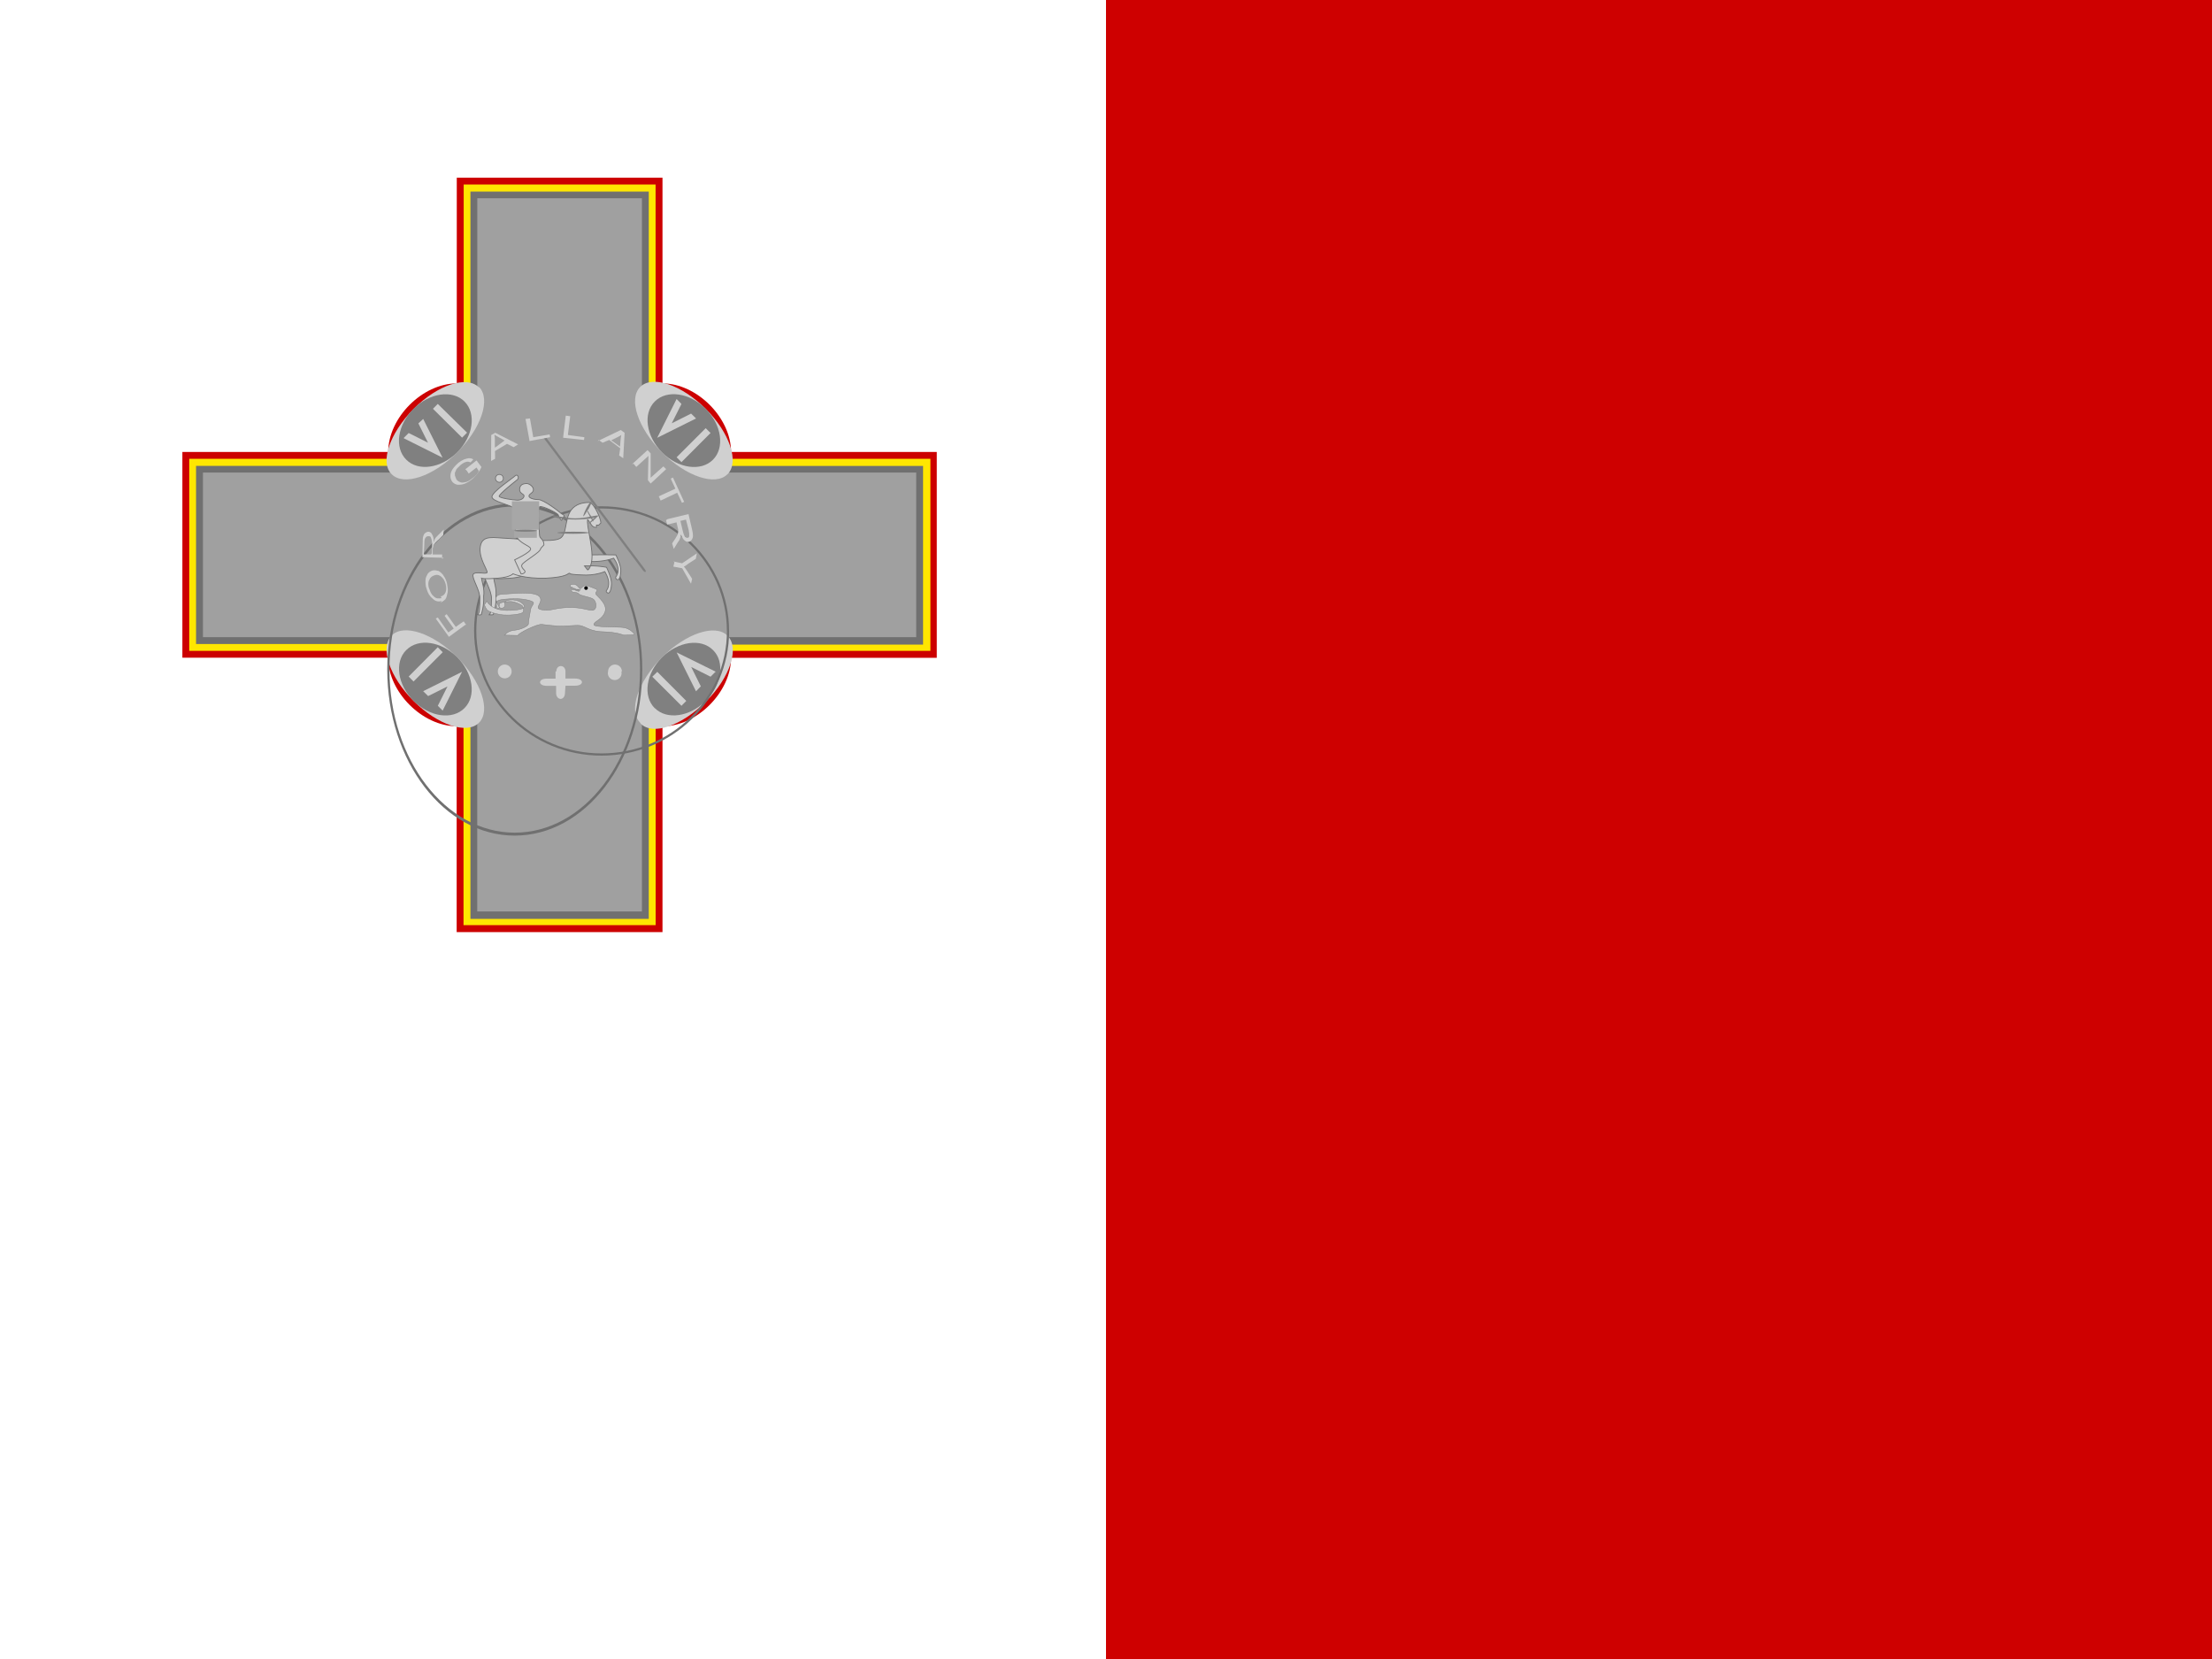
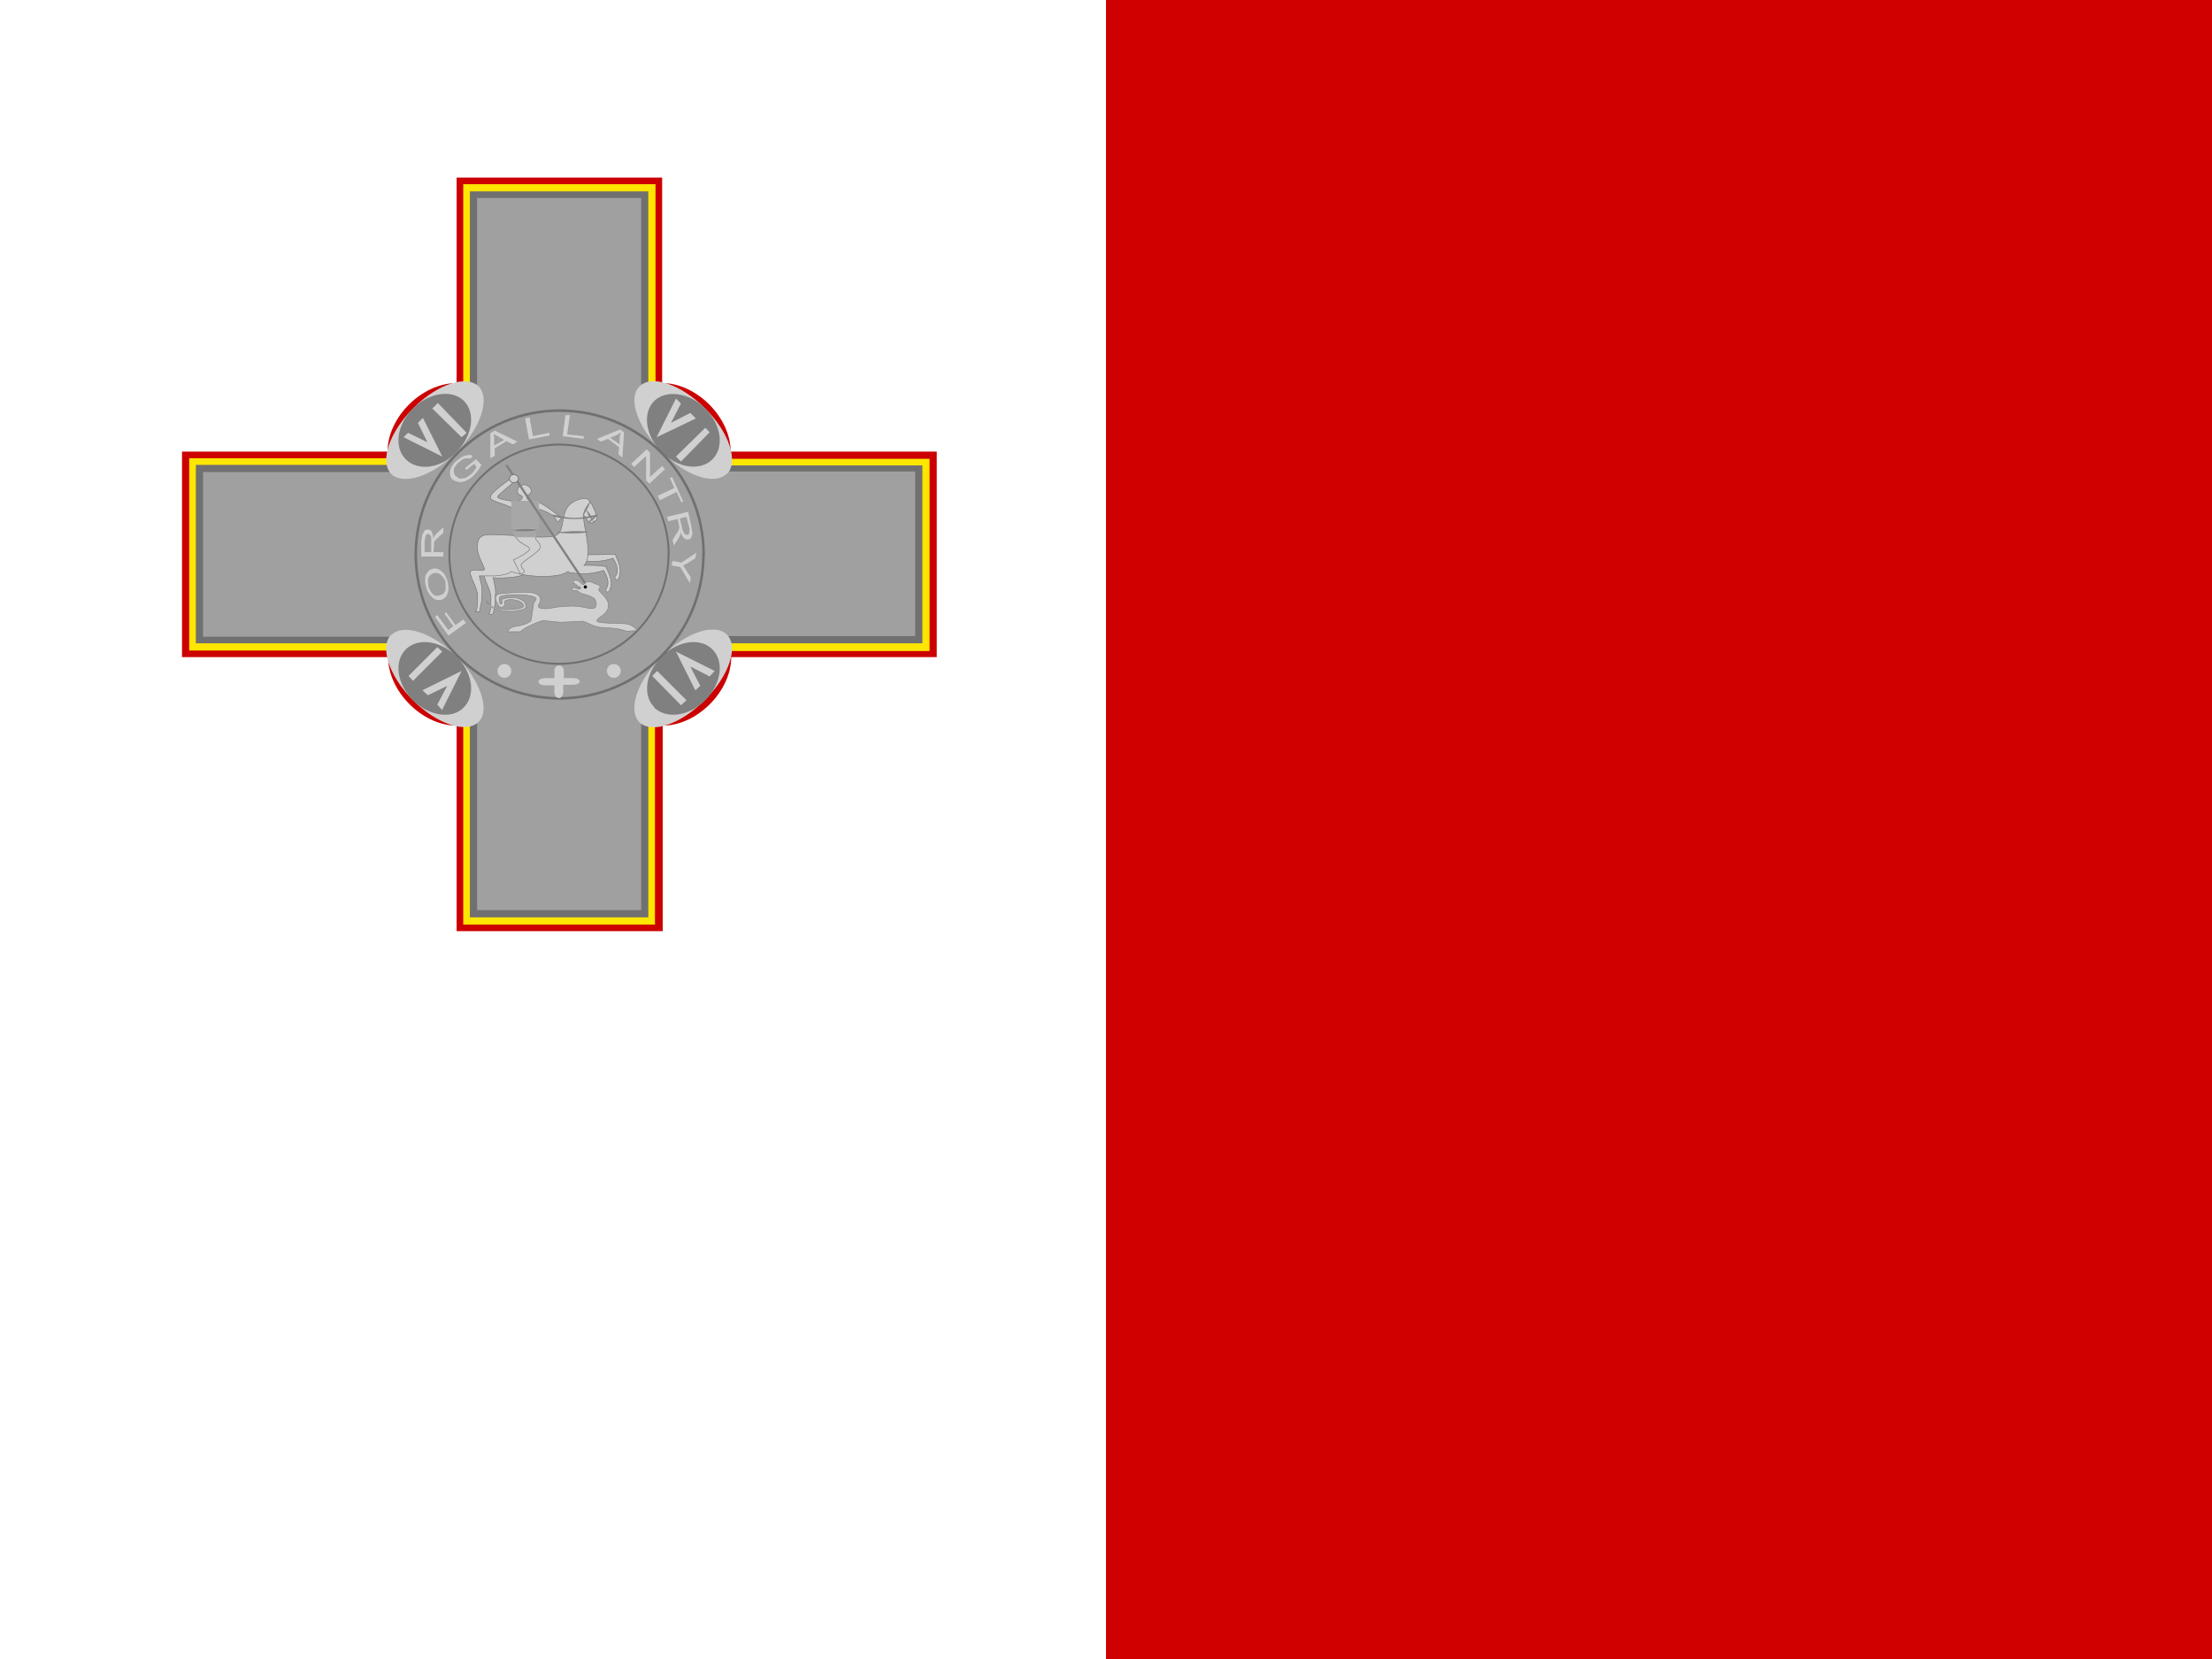
- <svg xmlns="http://www.w3.org/2000/svg" height="480" width="640" viewBox="0 0 640 480">
+ <svg xmlns="http://www.w3.org/2000/svg" id="flag-icon-css-mt" viewBox="0 0 640 480">
  <g fill-rule="evenodd" stroke-width="1pt">
    <path fill="#ce0000" d="M320 0h320v480H320z" />
    <path fill="#fff" d="M0 0h320v480H0z" />
  </g>
-   <g transform="matrix(1.6 0 0 1.6 -12.4 -30.8)">
-     <path d="M104.82 108.07c0 .8-.9 1.46-2.04 1.46-1.14 0-2.05-.65-2.05-1.46 0-.8.9-1.47 2.04-1.47 1.14 0 2.05.66 2.05 1.47z" fill-rule="evenodd" fill="#f1eeee" />
-     <path d="M40.73 100.98v37.2h37.2c0 6.2 6.2 12.4 12.4 12.4v37.22h37.22v-37.2c6.2 0 12.4-6.2 12.4-12.4h37.2v-37.22h-37.2c0-6.2-6.2-12.4-12.4-12.4v-37.2h-37.2v37.2c-6.2 0-12.4 6.2-12.4 12.4H40.72z" fill-rule="evenodd" fill="#c00" />
-     <path d="M41.97 102.22v34.73h37.2c0 6.2 6.2 12.4 12.4 12.4v37.2h34.74v-37.2c6.2 0 12.4-6.2 12.4-12.4H176v-34.73h-37.3c0-6.2-6.2-12.4-12.4-12.4v-37.2H91.6v37.2c-6.2 0-12.4 6.2-12.4 12.4H42z" fill-rule="evenodd" fill="#ffe600" />
-     <path d="M43.2 103.46v32.25h37.22c0 6.2 6.2 12.4 12.4 12.4v37.3h32.25v-37.2c6.2 0 12.4-6.2 12.4-12.4h37.2v-32.3h-37.2c0-6.2-6.2-12.4-12.4-12.4V53.9H92.82v37.2c-6.2 0-12.4 6.2-12.4 12.4h-37.2z" fill-rule="evenodd" fill="#707070" />
-     <path d="M44.45 104.7v29.77h37.2c0 6.2 6.2 12.4 12.4 12.4v37.2h29.78v-37.2c6.2 0 12.4-6.2 12.4-12.4h37.2V104.7h-37.2c0-6.2-6.2-12.4-12.4-12.4V55.1H94.06v37.2c-6.2 0-12.4 6.2-12.4 12.4h-37.2z" fill-rule="evenodd" fill="#a0a0a0" />
+   <g transform="translate(-12.4 -30.8) scale(1.5986)">
+     <path fill="#f1eeee" fill-rule="evenodd" d="M104.8 108c0 .9-.9 1.5-2 1.5-1.2 0-2-.6-2-1.4 0-.8.8-1.5 2-1.5 1.1 0 2 .7 2 1.5z" />
+     <path fill="#c00" fill-rule="evenodd" d="M40.7 101v37.2H78c0 6.2 6.2 12.4 12.4 12.4v37.2h37.3v-37.2c6.2 0 12.4-6.2 12.4-12.4h37.2V101H140c0-6.2-6.2-12.4-12.4-12.4V51.4H90.4v37.2c-6.3 0-12.5 6.2-12.5 12.4H40.7z" />
+     <path fill="#ffe600" fill-rule="evenodd" d="M42 102.2V137h37.2c0 6.2 6.2 12.4 12.4 12.4v37.2h34.7v-37.1c6.2 0 12.4-6.2 12.4-12.4H176v-34.8h-37.2c0-6.2-6.2-12.4-12.4-12.4V52.6H91.6v37.2c-6.2 0-12.4 6.2-12.4 12.4H42z" />
+     <path fill="#707070" fill-rule="evenodd" d="M43.2 103.5v32.2h37.2c0 6.2 6.2 12.4 12.4 12.4v37.2h32.3v-37.2c6.2 0 12.4-6.2 12.4-12.4h37.2v-32.2h-37.2c0-6.2-6.2-12.4-12.4-12.4V53.9H92.8V91c-6.2 0-12.4 6.2-12.4 12.4H43.2z" />
+     <path fill="#a0a0a0" fill-rule="evenodd" d="M44.5 104.7v29.8h37.2c0 6.2 6.2 12.4 12.4 12.4V184h29.7v-37.2c6.2 0 12.4-6.2 12.4-12.4h37.2v-29.8h-37.2c0-6.2-6.2-12.4-12.4-12.4V55.1H94.1v37.2c-6.2 0-12.4 6.2-12.4 12.4H44.4z" />
    <g fill-rule="evenodd">
-       <path d="M94.37 89.22c2.18 2.18.4 7.48-3.95 11.84s-9.66 6.13-11.84 3.95c-2.18-2.1-.4-7.4 3.95-11.8s9.66-6.1 11.84-3.9z" fill="#d0d0d0" />
-       <path d="M91.74 91.85c2.18 2.18 1.6 6.3-1.32 9.2s-7.03 3.5-9.2 1.33c-2.2-2.18-1.6-6.3 1.3-9.2s7.04-3.5 9.22-1.33z" fill="gray" />
-       <path d="M80.77 98.43l.88-.88 3.5 1.76-1.75-3.5.88-.8 3.5 7-7-3.5zm5.27-5.26l.87-.88 5.3 5.2-.9.9z" fill="#d0d0d0" />
+       <path fill="#d0d0d0" d="M94.4 89.2c2.1 2.2.4 7.5-4 11.9s-9.6 6-11.8 4c-2.2-2.3-.4-7.6 4-12s9.6-6 11.8-3.9z" />
+       <path fill="gray" d="M91.7 91.8c2.2 2.2 1.6 6.3-1.3 9.3s-7 3.5-9.2 1.3c-2.2-2.2-1.6-6.3 1.3-9.2s7-3.5 9.2-1.4z" />
+       <path fill="#d0d0d0" d="M80.8 98.4l.8-.8 3.5 1.7-1.7-3.5.9-.9 3.5 7-7-3.5zm5.2-5.2l1-1 5.2 5.4-.9.8z" />
    </g>
    <g fill-rule="evenodd">
-       <path d="M139.3 105c-2.17 2.2-7.47.42-11.83-3.94s-6.13-9.66-3.95-11.84c2.18-2.18 7.48-.4 11.84 3.95s6.13 9.66 3.95 11.84z" fill="#d0d0d0" />
-       <path d="M136.68 102.38c-2.18 2.18-6.3 1.6-9.2-1.32s-3.5-7.03-1.33-9.2c2.18-2.2 6.3-1.6 9.2 1.3s3.5 7.04 1.33 9.22z" fill="gray" />
-       <path d="M130.1 91.4l.88.9-1.76 3.5 3.5-1.76.9.88-7.03 3.5 3.5-7zm5.26 5.28l.88.87-5.26 5.27-.88-.88z" fill="#d0d0d0" />
+       <path fill="#d0d0d0" d="M139.3 105c-2.2 2.2-7.5.4-11.8-4s-6.2-9.6-4-11.8c2.2-2.2 7.5-.4 11.9 4s6 9.6 4 11.8z" />
+       <path fill="gray" d="M136.7 102.4c-2.2 2.2-6.3 1.6-9.2-1.3s-3.5-7-1.4-9.2c2.2-2.2 6.4-1.6 9.3 1.3s3.5 7 1.3 9.2z" />
+       <path fill="#d0d0d0" d="M130.1 91.4l.9.9-1.8 3.5 3.5-1.8 1 1-7.1 3.4 3.5-7zm5.3 5.3l.8.8-5.2 5.3-.9-.9z" />
    </g>
    <g fill-rule="evenodd">
-       <path d="M123.52 149.95c-2.18-2.18-.4-7.48 3.95-11.84s9.66-6.1 11.84-3.9c2.2 2.2.5 7.5-3.9 11.9s-9.6 6.2-11.8 4z" fill="#d0d0d0" />
-       <path d="M126.15 147.32c-2.18-2.18-1.6-6.3 1.32-9.2s7.03-3.5 9.2-1.33c2.2 2.1 1.6 6.3-1.3 9.2s-7.04 3.5-9.22 1.3z" fill="gray" />
-       <path d="M137.12 140.74l-.88.88-3.5-1.76 1.74 3.5-.87.9-3.5-7.03 7.1 3.5zm-5.27 5.26l-.87.88-5.27-5.26.9-.88z" fill="#d0d0d0" />
+       <path fill="#d0d0d0" d="M123.5 150c-2.2-2.2-.4-7.5 4-11.9s9.6-6.1 11.8-4c2.2 2.2.4 7.5-4 11.9s-9.6 6.1-11.8 4z" />
+       <path fill="gray" d="M126.2 147.3c-2.2-2.2-1.6-6.3 1.3-9.2s7-3.5 9.2-1.3c2.2 2.2 1.6 6.3-1.3 9.2s-7 3.5-9.3 1.3z" />
+       <path fill="#d0d0d0" d="M137.1 140.7l-.9 1-3.5-1.8 1.8 3.5-.9.8-3.5-7 7 3.5zM132 146l-1 .9-5.2-5.3.9-.9z" />
    </g>
    <g fill-rule="evenodd">
-       <path d="M78.58 134.16c2.18-2.18 7.5-.4 11.84 3.94s6.13 9.66 3.95 11.84c-2.18 2.18-7.48.42-11.84-3.94s-6.12-9.66-3.95-11.84z" fill="#d0d0d0" />
-       <path d="M81.22 136.8c2.18-2.2 6.3-1.6 9.2 1.3s3.5 7.03 1.32 9.2c-2.18 2.2-6.3 1.6-9.2-1.3s-3.5-7.03-1.33-9.2z" fill="gray" />
-       <path d="M87.8 147.75l-.88-.87 1.75-3.5-3.5 1.74-.9-.88 7.03-3.5-3.5 7zm-5.27-5.26l-.88-.9 5.26-5.3.9.9z" fill="#d0d0d0" />
+       <path fill="#d0d0d0" d="M78.6 134.2c2.2-2.2 7.5-.4 11.8 3.9s6.1 9.7 4 11.8c-2.2 2.2-7.5.5-11.9-3.9s-6-9.7-4-11.8z" />
+       <path fill="gray" d="M81.2 136.8c2.2-2.2 6.3-1.6 9.2 1.3s3.5 7 1.3 9.2c-2.1 2.2-6.3 1.6-9.2-1.3s-3.5-7-1.3-9.2z" />
+       <path fill="#d0d0d0" d="M87.8 147.8l-.9-1 1.8-3.4-3.5 1.7-1-.9 7.1-3.5-3.5 7zm-5.3-5.3l-.8-.9 5.2-5.2.9.8z" />
    </g>
-     <path d="M269.3 414.57c0 41.1-34.12 74.4-76.2 74.4s-76.17-33.3-76.17-74.4 34.1-74.4 76.18-74.4 76.2 33.3 76.2 74.4z" transform="matrix(.3 0 0 .4 42.9 -25.5)" stroke="#707070" stroke-width="1pt" fill="none" />
-     <path d="M139.4 133.37c0 12.33-10.25 22.32-22.87 22.32s-22.85-10-22.85-22.4S103.9 111 116.53 111s22.86 10 22.86 22.33z" stroke="#707070" stroke-width=".4" fill="none" />
-     <path d="M100.27 140.67a1.24 1.24 0 1 1-2.5 0 1.24 1.24 0 0 1 2.5 0zm19.84 0a1.24 1.24 0 1 1-2.4 0 1.24 1.24 0 0 1 2.5 0zm-11.9 0v1.3h-1.6c-1.6 0-1.6 1.3 0 1.3h1.7v1.28c0 1.34 1.5 1.5 1.6.1l.1-1.4h1.7c1.7 0 1.7-1.3 0-1.3H110v-1.28c0-1.3-1.65-1.3-1.65 0z" fill-rule="evenodd" fill="#d0d0d0" />
-     <path d="M102.77 122.35v.73s-.4.56-2.87.74c-2.48.17-2.87 0-2.87 0 .07.64.55 1.85.4 3.3.1 1.68-.46 3.2-.46 3.2.06.1-.23.14-.75.1.4-.37.36-1.43.4-2.94.05-1.5-1.56-3.77-1.23-4.4.3-.62 7.3-.73 7.3-.73zm9.84-2.66c2.5-.2 6.5-.1 6.5-.1s1 1.9.9 2.9c0 1-.3 1.9-.8 1.5-.4-.5.2-.4.3-1.5.1-1.2-.8-2.3-.8-2.3s-1.7.7-4.3.6c-2.6-.2-1.4-1.1-1.7-1.2z" fill-rule="evenodd" stroke="#707070" stroke-width=".15" fill="#d0d0d0" />
-     <path d="M113.43 121.58c2.4-.1 4 .26 4 .26s.95 1.9.9 2.97c-.03 1.1-.36 2-.8 1.6-.46-.4.2-.3.28-1.5.1-1.1-.7-2.3-.7-2.3s-1.7.8-4.3.6c-2.6-.1-1.8-.3-2.1-.3-.3 0-.3.7-4.3.9-3.9.1-5.9-.8-5.9-.8s-.4.6-2.8.8c-2.5.2-2.9 0-2.9 0 .1.7.6 1.9.4 3.3.1 1.7-.4 3.2-.4 3.2.1.1-.2.2-.7.1.4-.3.4-1.4.4-2.9.1-1.5-1.5-3.7-1.2-4.4.4-.6 2.1 0 2.5-.3.3-.3-1.6-2.6-1.2-4.8.4-2.1 2.4-1.5 5-1.4 2.5.1 8 .8 9.4 0 1.3-.7.8-3.4 2-5.1.8-1.1 2.1-1.4 3.3-1.4.8 0 2.1 2.9 2.1 3.7l-.4.4h-.4v.4c-.9.1-1-.8-1.6-1.4-.2 1 .8 4.4.8 6.6 0 1.8-.7 2.6-.8 2.5z" fill-rule="evenodd" stroke="#707070" stroke-width=".15" fill="#d0d0d0" />
-     <path d="M105.54 118.4c.03.73-3.17 2.37-3.43 3.02-.2.65.9 1 .5 1.37-.3.3-.6.2-.6.3l-1.2-2.6s3-1.4 2.9-2c-.1-.6-2.2-1-2.6-2.4s-.1-4.4-.4-4.9c-.3-.6-4-1.2-4-2.1 0-.9 3.8-3.4 4.2-3.8.4-.4.8.3.4.7-.4.3-3.3 2.6-3.3 3 0 .3 2.5.7 3.3.7.8 0 1.2-.4 1.2-.8 0-.3-.8-.4-.8-1.1s.4-1.1 1.3-1.1c.4 0 1.2.5 1.2 1.1s-.7.7-.8 1.1c-.1.4.8.7 1.7.7s3.7 2.1 4.1 2.5c.4.3.8.3.4.7s-.1.8-.5.4c-.3-.4-.4-.8-.4-.8 0-.3-3-1.8-3.4-1.5-.4.3 0 4.7 0 5.1 0 .7.8.7.8 1.8z" fill-rule="evenodd" stroke="#707070" stroke-width=".15" fill="#d0d0d0" />
-     <path fill-rule="evenodd" fill="#a7a7a7" d="M100.32 109.9h4.92v5.13h-4.92z" />
-     <rect transform="matrix(.6 .8 -.9 .5 0 0)" fill-rule="evenodd" rx=".45" ry=".2" height=".4" width="30.65" y="-25.67" x="138.6" fill="gray" />
-     <path d="M98.77 105.75a.7.7 0 1 1-1.42 0 .7.7 0 0 1 1.42 0z" fill-rule="evenodd" stroke="#707070" stroke-width=".1pt" fill="#d0d0d0" />
-     <path d="M115.88 112.54c0 .3-1.9.66-4.1.66-2.2 0-4.1-.36-4.1-.66 0-.3 1.9.44 4.1.44 2.2 0 4.1-.74 4.1-.44z" fill-rule="evenodd" fill="gray" />
-     <path fill-rule="evenodd" fill="#a7a7a7" d="M100.73 115.03h4.1v1.47h-4.1z" />
-     <path d="M114.05 111.42c-.4.74-.78 1.27-.84 1.18 0-.1.2-.76.6-1.5.4-.75.8-1.28.9-1.2.1.1-.2.77-.6 1.52zm1.03 1.92c-.45.4-.83.66-.84.58 0-.08.35-.47.8-.87.45-.4.83-.65.84-.57 0 .08-.34.47-.8.86z" fill-rule="evenodd" fill="gray" />
-     <path d="M114.56 112.4c.34.62.56 1.13.5 1.16-.07.03-.4-.44-.72-1.05-.34-.6-.56-1.1-.5-1.1.07 0 .4.5.72 1.1zm-.32 3.18c0 .1-1.28.2-2.86.2s-2.87-.1-2.87-.2 1.3-.18 2.9-.18c1.6 0 2.9.08 2.9.18zm-9.42-.36c0 .1-.9.18-2.04.18-1.14 0-2.05-.08-2.05-.2 0-.08.9-.17 2.04-.17 1.14 0 2.05.08 2.05.18z" fill-rule="evenodd" fill="gray" />
-     <path d="M95.8 127.96s.7 1.64 3.57 1.67c2.88.02 3.87-.5 2.7-1.37s-3.33-.6-3.05.15c.28.8-.8 1.1-1.07.5-.25-.5-1.3-2.1.57-2.2 1.85-.1 5.78-.6 6.77.4.9 1.1-1.2 2.1.4 2.4 1.6.3 1.8-.2 4.5-.4 2.7-.1 3.7.5 4.7.5.9-.1.8-1.7 0-2.1-.8-.4-2.2-.5-2.5-.9-.4-.4-1.4-.1-1.3-.6.1-.5 1.4.4 1.4.1l.2-.2c-.2 0-.3 0-.4.1.1-.1.1-.1.1-.2 0 0-.2.2-.2.1l.1-.1c-.1.1-.3.2-.3.1l.1-.1c-.1 0-.3 0-.3.1.1-.1.1-.1 0-.2s-.2-.1-.4.1c.1-.2.1-.3-.1-.3-.2-.1-.2-.2-.3.2 0-.4-.1-.4-.1-.6 0-.15.2-.2.6-.2.7 0 1 .8 1.2.8.2 0 .5-.85 1.4-.5.92.35 1.1.4 1.52.6s-.35.5-.07.95c.3.4 2.14 1.76 1.6 3.17-.5 1.4-1.9 1.6-2 2.24-.13.6 4.3.37 5.44.57 1.15.2 1.86 1.08 1.9 1.2.06.17-1.97.16-1.97.16s-1-.5-3.5-.6c-2.5 0-3.43-1-4.4-1.14-.9-.1-2.9.2-4 .1s-2.2-.2-2.9-.3c-.8-.1-4.3 1.6-4.3 2-.8 0-2.5-.1-2.5-.02.1.1.38-.73 1.7-.9 1.4-.12 2.7-.8 2.7-1.2-.03-.47.3-1.9.4-2.6.1-.6.6-.9.5-1.22-.13-.34-1.7-.7-3.2-.7-1.5 0-3.14.1-3.4.5-.23.3-.04 1.4.27 1.3.3-.2-.03-.8.3-1 .3-.15 1.15-.3 1.9-.3.8 0 2.2.7 2.2.9 0 .2.45.94-.2 1.2s-1.9.4-3.13.34-2.5-.5-2.9-.74c-.47-.3-.7-1.1-.7-1.13z" fill-rule="evenodd" stroke="gray" stroke-width=".08" fill="#d0d0d0" />
-     <path d="M114.05 125.53a.33.33 0 1 1-.65 0 .33.33 0 0 1 .65 0z" fill-rule="evenodd" />
-     <path d="M129.5 120.77l1.6.34 2.67-1.8-.2 1-1.4.9c-.25.2-.5.4-.76.5.2.2.4.5.6.8l.9 1.4-.2.9-1.6-2.8-1.6-.3.2-.8zm-2.7-11.73l3.08-1.42-.84-1.82.4-.2 2.03 4.4-.4.18-.86-1.83-3 1.42-.3-.73zm-4.8-5.8l2.85-2.6.56.6v4.4l2.3-2.05.5.5-2.8 2.6-.5-.6.1-4.4-2.2 2-.5-.6zm-12.4-5.03l.46-3.8.8.1-.42 3.4 2.98.4-.06.5-3.77-.4zm-6.12.6l-.7-3.8.8-.1.6 3.4 2.96-.5.08.5-3.74.7zm-11.28 5.6l-.3-.3 2.02-1.6.9 1.2a5.7 5.7 0 0 1-.67 1.1c-.27.4-.58.7-.92 1-.47.4-.94.7-1.43.9-.48.2-.9.2-1.3.2a1.6 1.6 0 0 1-.93-.5 1.7 1.7 0 0 1-.37-1.1c0-.4.12-.8.38-1.2.27-.4.64-.8 1.1-1.2a4.8 4.8 0 0 1 1.02-.6c.34-.1.64-.2.9-.2.25 0 .5.07.75.2l-.5.56a1.3 1.3 0 0 0-.54-.14c-.1 0-.3.05-.6.16a3.2 3.2 0 0 0-.7.47c-.3.28-.5.5-.7.7l-.3.67v.5c.1.3.2.55.3.76.2.26.5.4.8.5.3.06.6 0 1-.1.4-.15.7-.35 1-.6.3-.2.6-.46.8-.7.2-.3.4-.5.4-.7l-.4-.6-1.4 1.1zm-.13 27.7l-3.14 2.3-2.38-3.3.37-.2 1.9 2.7.98-.7-1.65-2.3.37-.3 1.65 2.3 1.43-1 .47.7zm-4.63-5c.45-.1.75-.4.9-.8.15-.4.14-.9-.02-1.5-.17-.6-.43-1-.8-1.3-.36-.3-.78-.4-1.26-.2a1.36 1.36 0 0 0-.72.5c-.18.3-.3.5-.33.9 0 .4 0 .7.2 1.1.2.6.4 1 .8 1.3.4.4.8.4 1.4.3zm.22.8c-.62.2-1.17.1-1.67-.4-.5-.4-.9-1-1.1-1.8-.2-.5-.2-1-.2-1.5s.2-.8.4-1.2a1.63 1.63 0 0 1 .9-.6c.4-.1.7 0 1.1.1.3.2.7.5.9.9.3.4.5.9.6 1.4.1.6.2 1.1.1 1.6s-.2.9-.4 1.2c-.3.3-.6.5-.9.6zm.32-7.8l-3.85-.1.06-2.6c0-.5 0-.9.1-1.2.1-.3.2-.5.4-.6a.82.82 0 0 1 .6-.2c.2 0 .5.2.6.5.2.3.3.7.3 1.3l.2-.5c.1-.2.3-.4.5-.6L88 115l-.1 1-.8.8c-.3.23-.4.4-.6.57l-.3.4c-.1.16-.1.28-.1.4-.1.1-.1.25-.1.45v.9h1.7v.8zm-2.13-.8l.04-1.7a4.07 4.07 0 0 0-.1-.8c-.1-.2-.1-.4-.2-.5a.48.48 0 0 0-.4-.1c-.2 0-.4.1-.5.3-.2.2-.2.6-.2 1l-.1 2h1.3zm10.7-16.9l.03-4.5.74-.4 4.12 2.1-.8.5-1.2-.6-2.18 1.3.02 1.4-.73.4zm.7-2.2L99 98.9l-1.08-.6a8.26 8.26 0 0 1-.78-.46c.06.25.1.52.1.8v1.3zm18.6-1.2l4.15-2 .7.5-.25 4.6-.74-.5.2-1.3-2-1.5-1.2.5-.7-.5zm2.35-.2l1.67 1.2.1-1.2a8.44 8.44 0 0 1 .13-.9 3.7 3.7 0 0 1-.7.4l-1.2.6zm10.3 14.3l3.75-.9.63 2.7c.12.5.18.9.18 1.2 0 .3-.07.5-.2.7a.82.82 0 0 1-.5.4c-.27.1-.53 0-.77-.2-.3-.2-.5-.6-.7-1.1a2.46 2.46 0 0 1-.1.5c-.1.3-.2.6-.4.8l-.8 1.3-.3-1 .6-.9.4-.7.1-.5v-.4a3.72 3.72 0 0 0-.1-.4l-.2-.9-1.7.4-.2-.8zm2.28.3l.4 1.7c.1.4.18.7.27.9.1.2.2.4.34.4.1.1.2.1.3.1.2 0 .3-.2.3-.4s0-.5-.1-1l-.5-1.9-1.3.3z" fill="#d0d0d0" />
+     <path fill="none" stroke="#707070" stroke-width="1pt" d="M269.3 414.6c0 41-34.1 74.4-76.2 74.4S117 455.7 117 414.6s34.1-74.4 76.2-74.4 76.2 33.3 76.2 74.4z" transform="matrix(.34191 0 0 .35003 43 -25.5)" />
+     <path fill="none" stroke="#707070" stroke-width="1pt" d="M269.3 414.6c0 41-34.1 74.4-76.2 74.4S117 455.7 117 414.6s34.1-74.4 76.2-74.4 76.2 33.3 76.2 74.4z" transform="matrix(.2605 0 0 .26669 58.6 9)" />
+     <path fill="#d0d0d0" fill-rule="evenodd" d="M100.3 140.7a1.2 1.2 0 11-2.5 0 1.2 1.2 0 012.5 0zm19.8 0a1.2 1.2 0 11-2.5 0 1.2 1.2 0 012.5 0zm-12 0v1.3h-1.6c-1.7 0-1.7 1.3 0 1.3h1.6v1.2c0 1.4 1.5 1.5 1.6.1v-1.4h1.7c1.7 0 1.7-1.2 0-1.2h-1.6v-1.3c0-1.3-1.7-1.3-1.7 0z" />
+     <path fill="#d0d0d0" fill-rule="evenodd" stroke="#707070" stroke-width=".1" d="M102.8 122.3v.8s-.4.5-2.9.7c-2.5.2-2.9 0-2.9 0 .1.7.6 1.9.4 3.3.1 1.7-.4 3.2-.4 3.2 0 .1-.3.2-.8.1.4-.4.4-1.4.4-3 0-1.4-1.5-3.7-1.2-4.3.3-.6 7.4-.8 7.4-.8zm9.8-2.6l6.5-.1s1 2 .9 3c0 1-.4 2-.8 1.5-.5-.5.2-.4.3-1.5 0-1.2-.8-2.3-.8-2.3s-1.8.7-4.4.6c-2.6-.2-1.4-1.2-1.7-1.2z" />
+     <path fill="#d0d0d0" fill-rule="evenodd" stroke="#707070" stroke-width=".1" d="M113.4 121.6c2.4-.1 4 .2 4 .2s1 2 1 3c-.1 1-.4 2-.9 1.5-.4-.4.2-.3.3-1.5 0-1.1-.8-2.3-.8-2.3s-1.7.7-4.3.6c-2.6-.2-1.8-.3-2.1-.4-.3 0-.4.8-4.3.9-4 0-6-.9-6-.9s-.4.6-2.8.8h-3c.1.6.6 1.8.5 3.3 0 1.6-.5 3.2-.5 3.2h-.7c.4-.3.3-1.4.4-2.9 0-1.5-1.6-3.7-1.3-4.4.4-.6 2.2 0 2.5-.3.3-.4-1.6-2.7-1.2-4.8.3-2.1 2.4-1.5 4.9-1.5 2.5.1 8 .8 9.4 0 1.4-.7.8-3.4 2-5.1a4.1 4.1 0 013.3-1.5c.9 0 2 3 2 3.7l-.3.4h-.4v.3c-1 .1-1.1-.8-1.7-1.4-.2 1 .8 4.4.8 6.6 0 1.8-.7 2.6-.8 2.5z" />
+     <path fill="#d0d0d0" fill-rule="evenodd" stroke="#707070" stroke-width=".1" d="M105.5 118.4c0 .7-3.1 2.4-3.4 3-.2.7.8 1 .5 1.4-.3.4-.6.2-.7.3l-1.2-2.5s3-1.4 2.9-2c-.1-.6-2.2-1-2.6-2.4s-.2-4.3-.5-4.9c-.3-.6-4-1.2-4-2 0-1 3.8-3.4 4.2-3.8.4-.4.8.4.4.7-.4.4-3.3 2.7-3.3 3 0 .4 2.4.8 3.2.8.9 0 1.3-.4 1.3-.8 0-.3-.9-.3-.9-1s.5-1.2 1.3-1.2c.4 0 1.2.5 1.2 1.1s-.7.7-.8 1.1c-.1.5.8.8 1.6.8s3.6 2.1 4 2.5c.5.3.9.3.5.7-.4.4-.2.8-.6.4a1.5 1.5 0 01-.4-.7c0-.3-3-1.8-3.5-1.5-.4.4 0 4.8 0 5.2 0 .7.9.7.8 1.8z" />
+     <path fill="#a7a7a7" fill-rule="evenodd" d="M100.3 109.9h5v5.1h-5z" />
+     <rect width="30.6" height=".4" x="138.6" y="-25.7" fill="gray" fill-rule="evenodd" rx=".5" ry=".2" transform="matrix(.55442 .83223 -.88237 .47055 0 0)" />
+     <path fill="#d0d0d0" fill-rule="evenodd" stroke="#707070" stroke-width="1pt" d="M180.7 42.5a7 7 0 11-14.2 0 7 7 0 0114.2 0z" transform="matrix(.11563 0 0 .10345 80.7 101.5)" />
+     <path fill="gray" fill-rule="evenodd" d="M115.9 112.5c0 .3-2 .7-4.1.7-2.2 0-4.1-.4-4.1-.7 0-.3 1.9.5 4 .5 2.3 0 4.2-.8 4.2-.5z" />
+     <path fill="#a7a7a7" fill-rule="evenodd" d="M100.7 115h4.1v1.5h-4z" />
+     <path fill="gray" fill-rule="evenodd" d="M114 111.4c-.4.8-.7 1.3-.8 1.2 0 0 .2-.8.6-1.5l.8-1.2c.1.1-.2.8-.6 1.5zm1 2l-.8.5a3.2 3.2 0 01.8-.9c.5-.4.9-.6.9-.5l-.8.8z" />
+     <path fill="gray" fill-rule="evenodd" d="M114.6 112.4l.5 1.2-.8-1-.5-1.2.8 1zm-.4 3.2s-1.2.2-2.8.2-2.9-.1-2.9-.2l2.9-.2c1.6 0 2.8 0 2.8.2zm-9.4-.4c0 .1-.9.2-2 .2-1.2 0-2 0-2-.2 0 0 .8-.2 2-.2 1.1 0 2 .1 2 .2z" />
+     <path fill="#d0d0d0" fill-rule="evenodd" stroke="gray" stroke-width=".1" d="M95.8 128s.7 1.6 3.6 1.6c2.8 0 3.8-.5 2.7-1.3s-3.4-.6-3 .1c.2.8-.9 1-1.1.5-.3-.5-1.3-2.1.5-2.2 1.9-.1 5.8-.7 6.8.4s-1.1 2 .5 2.3c1.5.2 1.8-.3 4.5-.4 2.7-.2 3.8.5 4.7.4 1 0 .8-1.7 0-2-.7-.5-2.1-.6-2.5-1-.3-.5-1.3 0-1.2-.6 0-.5 1.4.3 1.4.1l.2-.2h-.3l.1-.2-.2.1.1-.2s-.3.2-.3 0h-.2c.2-.2.1-.2 0-.3h-.3v-.3c-.2 0-.2 0-.3.2v-.5c0-.1.2-.2.5-.2.7 0 1 .8 1.3.8.2 0 .5-.8 1.4-.5l1.5.6c.5.3-.3.6 0 1s2.1 1.7 1.6 3.2c-.5 1.4-2 1.6-2 2.2-.2.6 4.3.4 5.4.6a3 3 0 011.9 1.2l-2 .1s-1-.5-3.5-.6c-2.5 0-3.4-1-4.4-1.2l-4 .2-3-.3c-.6-.1-4.2 1.6-4.2 2h-2.4s.3-.9 1.7-1c1.3-.2 2.7-.8 2.6-1.2l.4-2.6c0-.6.6-1 .5-1.2-.1-.4-1.7-.7-3.2-.7-1.5 0-3.1.1-3.4.4-.2.4 0 1.5.3 1.3.3 0-.1-.8.2-.9a6.8 6.8 0 012-.3c.8 0 2.1.7 2.1 1 0 .1.4.8-.2 1.1a8.2 8.2 0 01-3.1.4 7.5 7.5 0 01-3-.8c-.4-.3-.7-1-.7-1.1z" />
+     <path fill-rule="evenodd" d="M114 125.5a.3.3 0 11-.6 0 .3.3 0 01.6 0z" />
+     <path fill="#d0d0d0" d="M129.5 120.8l1.6.3 2.7-1.8-.2 1-1.4.9-.8.4.5.8.9 1.4-.2 1-1.7-2.9-1.6-.3.2-.8zm-2.7-11.8l3-1.4-.8-1.8.4-.2 2 4.4-.3.2-.9-1.9-3 1.5-.4-.8zm-4.8-5.8l2.8-2.6.6.6v4.4l2.2-2 .5.6-2.8 2.6-.6-.6v-4.4l-2.2 2-.5-.6zm-12.4-5l.5-3.8h.8l-.5 3.5 3 .3v.5l-3.8-.5zm-6.1.6l-.7-3.8.8-.2.6 3.4 3-.6v.5l-3.7.7zm-11.3 5.5l-.3-.3 2-1.6 1 1a5.7 5.7 0 01-.8 1.2 5.7 5.7 0 01-.9 1 5.2 5.2 0 01-1.4.8c-.5.1-1 .2-1.3 0a1.6 1.6 0 01-1-.5 1.7 1.7 0 01-.3-1c0-.4.1-.9.4-1.3.2-.4.6-.8 1-1.1a4.8 4.8 0 011.1-.7l.9-.2c.2 0 .5 0 .7.2l-.4.5a1.3 1.3 0 00-.6-.1l-.6.1a3.2 3.2 0 00-.7.5c-.3.2-.6.4-.7.7a2 2 0 00-.4.6v.5c0 .3.1.6.3.8l.7.5 1-.1a4.1 4.1 0 002.1-2l-.4-.6-1.4 1.1zm-.1 27.7l-3.2 2.3-2.4-3.4.4-.3 2 2.7.9-.7-1.6-2.3.3-.2 1.7 2.3 1.4-1 .5.6zm-4.7-5c.5-.1.8-.4 1-.9v-1.5a2.6 2.6 0 00-.9-1.3c-.3-.3-.8-.4-1.2-.3a1.4 1.4 0 00-.8.5c-.1.2-.3.5-.3.8l.1 1.1c.2.6.4 1 .8 1.4.3.3.8.4 1.3.2zm.3.8a1.7 1.7 0 01-1.7-.4 3.7 3.7 0 01-1.1-1.8c-.2-.6-.2-1-.2-1.6s.2-.8.4-1.1a1.6 1.6 0 011-.7 1.6 1.6 0 011 .1c.4.2.7.4 1 .8a4.5 4.5 0 01.8 3 2.3 2.3 0 01-.4 1.1c-.2.3-.5.5-.8.6zm.3-7.8h-4v-2.8l.2-1.2.4-.7a.8.8 0 01.6-.2c.3 0 .5.1.7.4.1.3.3.7.3 1.3a2.5 2.5 0 01.7-1.1l1.1-1v1l-.8.7-.6.6a1.7 1.7 0 00-.3.4 1.6 1.6 0 000 .4v.4l-.1 1H88v.8zm-2.2-.9v-1.7a4 4 0 000-.9 1 1 0 00-.2-.4.5.5 0 00-.3-.2c-.2 0-.4.1-.5.3l-.2 1v2h1.3zm10.7-16.9v-4.5l.8-.5 4.1 2-.8.5-1.2-.6-2.1 1.3v1.4l-.8.4zm.7-2.3l1.8-1-1-.6a8.3 8.3 0 01-.9-.5l.1.8v1.3zm18.6-1.2L120 97l.7.5-.3 4.6-.7-.6.1-1.3-2-1.5-1.3.5-.7-.5zm2.4-.2l1.7 1.2v-1.2a8.4 8.4 0 01.2-1 3.7 3.7 0 01-.7.5l-1.2.5zm10.3 14.3l3.8-.9.6 2.7.2 1.2-.2.7a.8.8 0 01-.5.4c-.3 0-.6 0-.8-.2a2.8 2.8 0 01-.7-1.2 2.5 2.5 0 010 .5l-.4.8-.8 1.2-.2-1 .6-1 .4-.6a1.6 1.6 0 00.2-.8 3.7 3.7 0 00-.1-.5l-.2-.9-1.7.4-.2-.8zm2.3.3l.4 1.7c0 .3.2.6.3.8 0 .2.2.3.3.4l.4.1c.1 0 .3-.2.3-.4a2.1 2.1 0 000-1l-.5-1.9-1.2.3z" />
  </g>
</svg>
